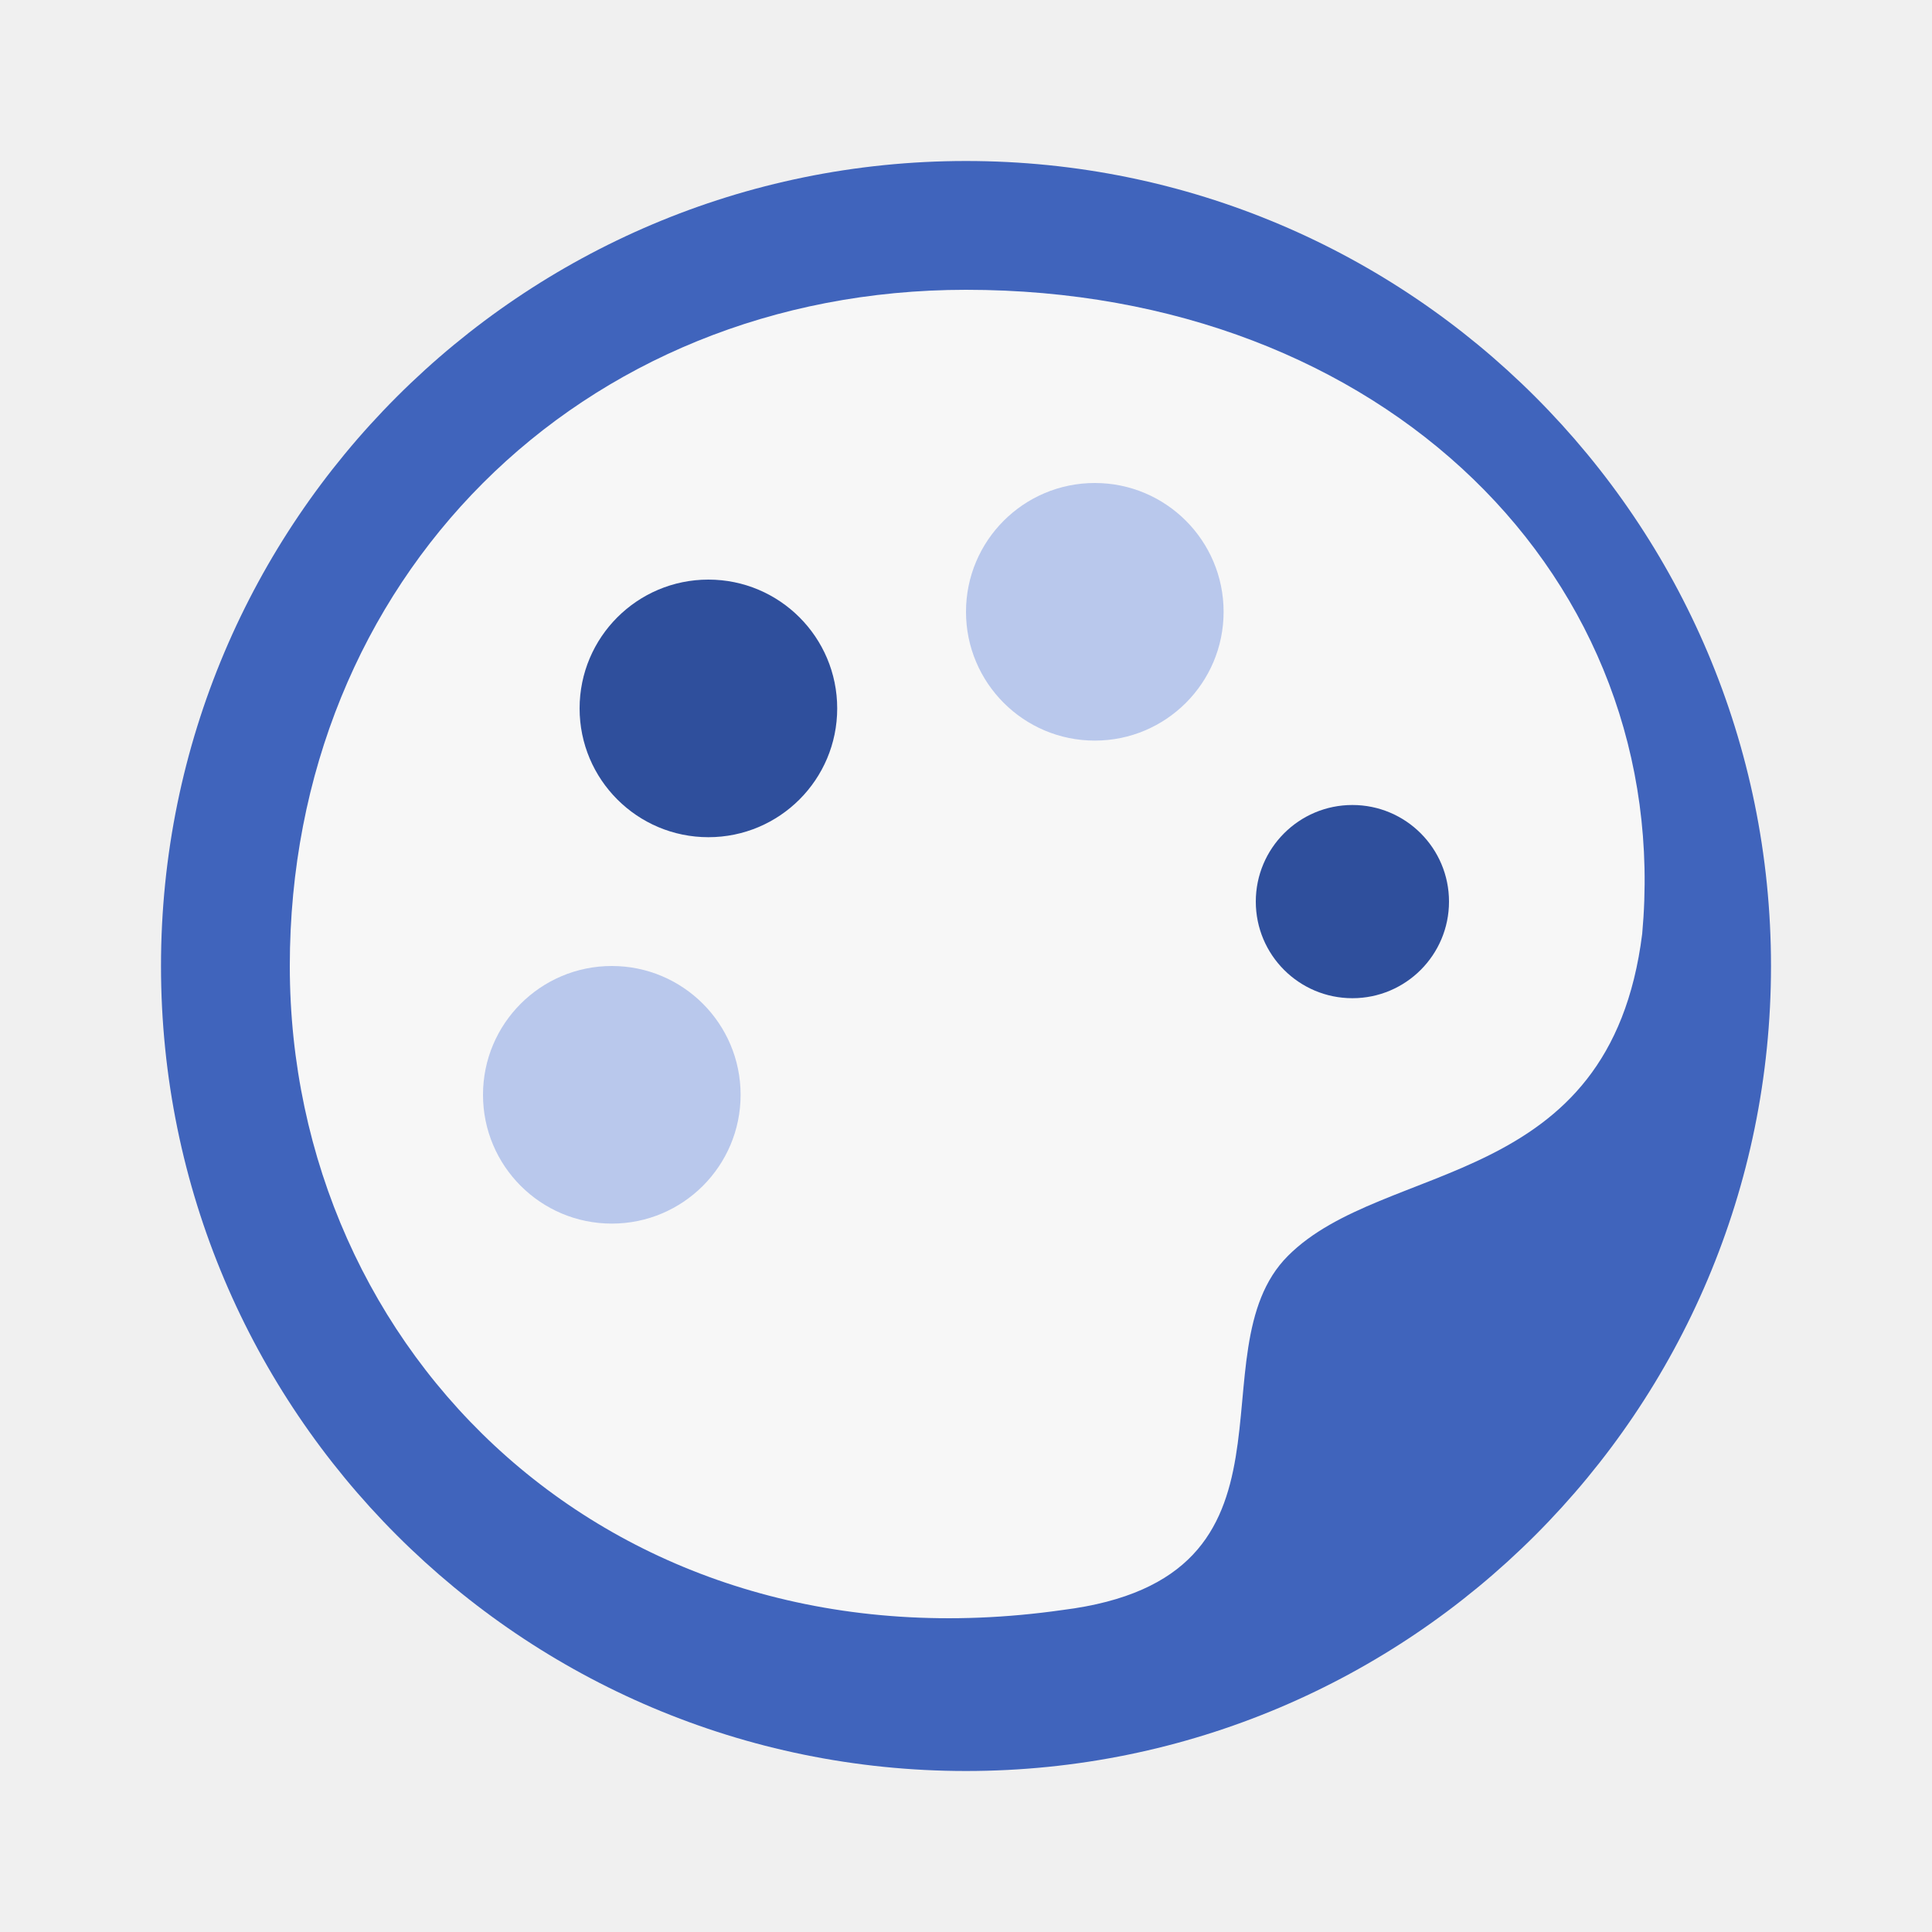
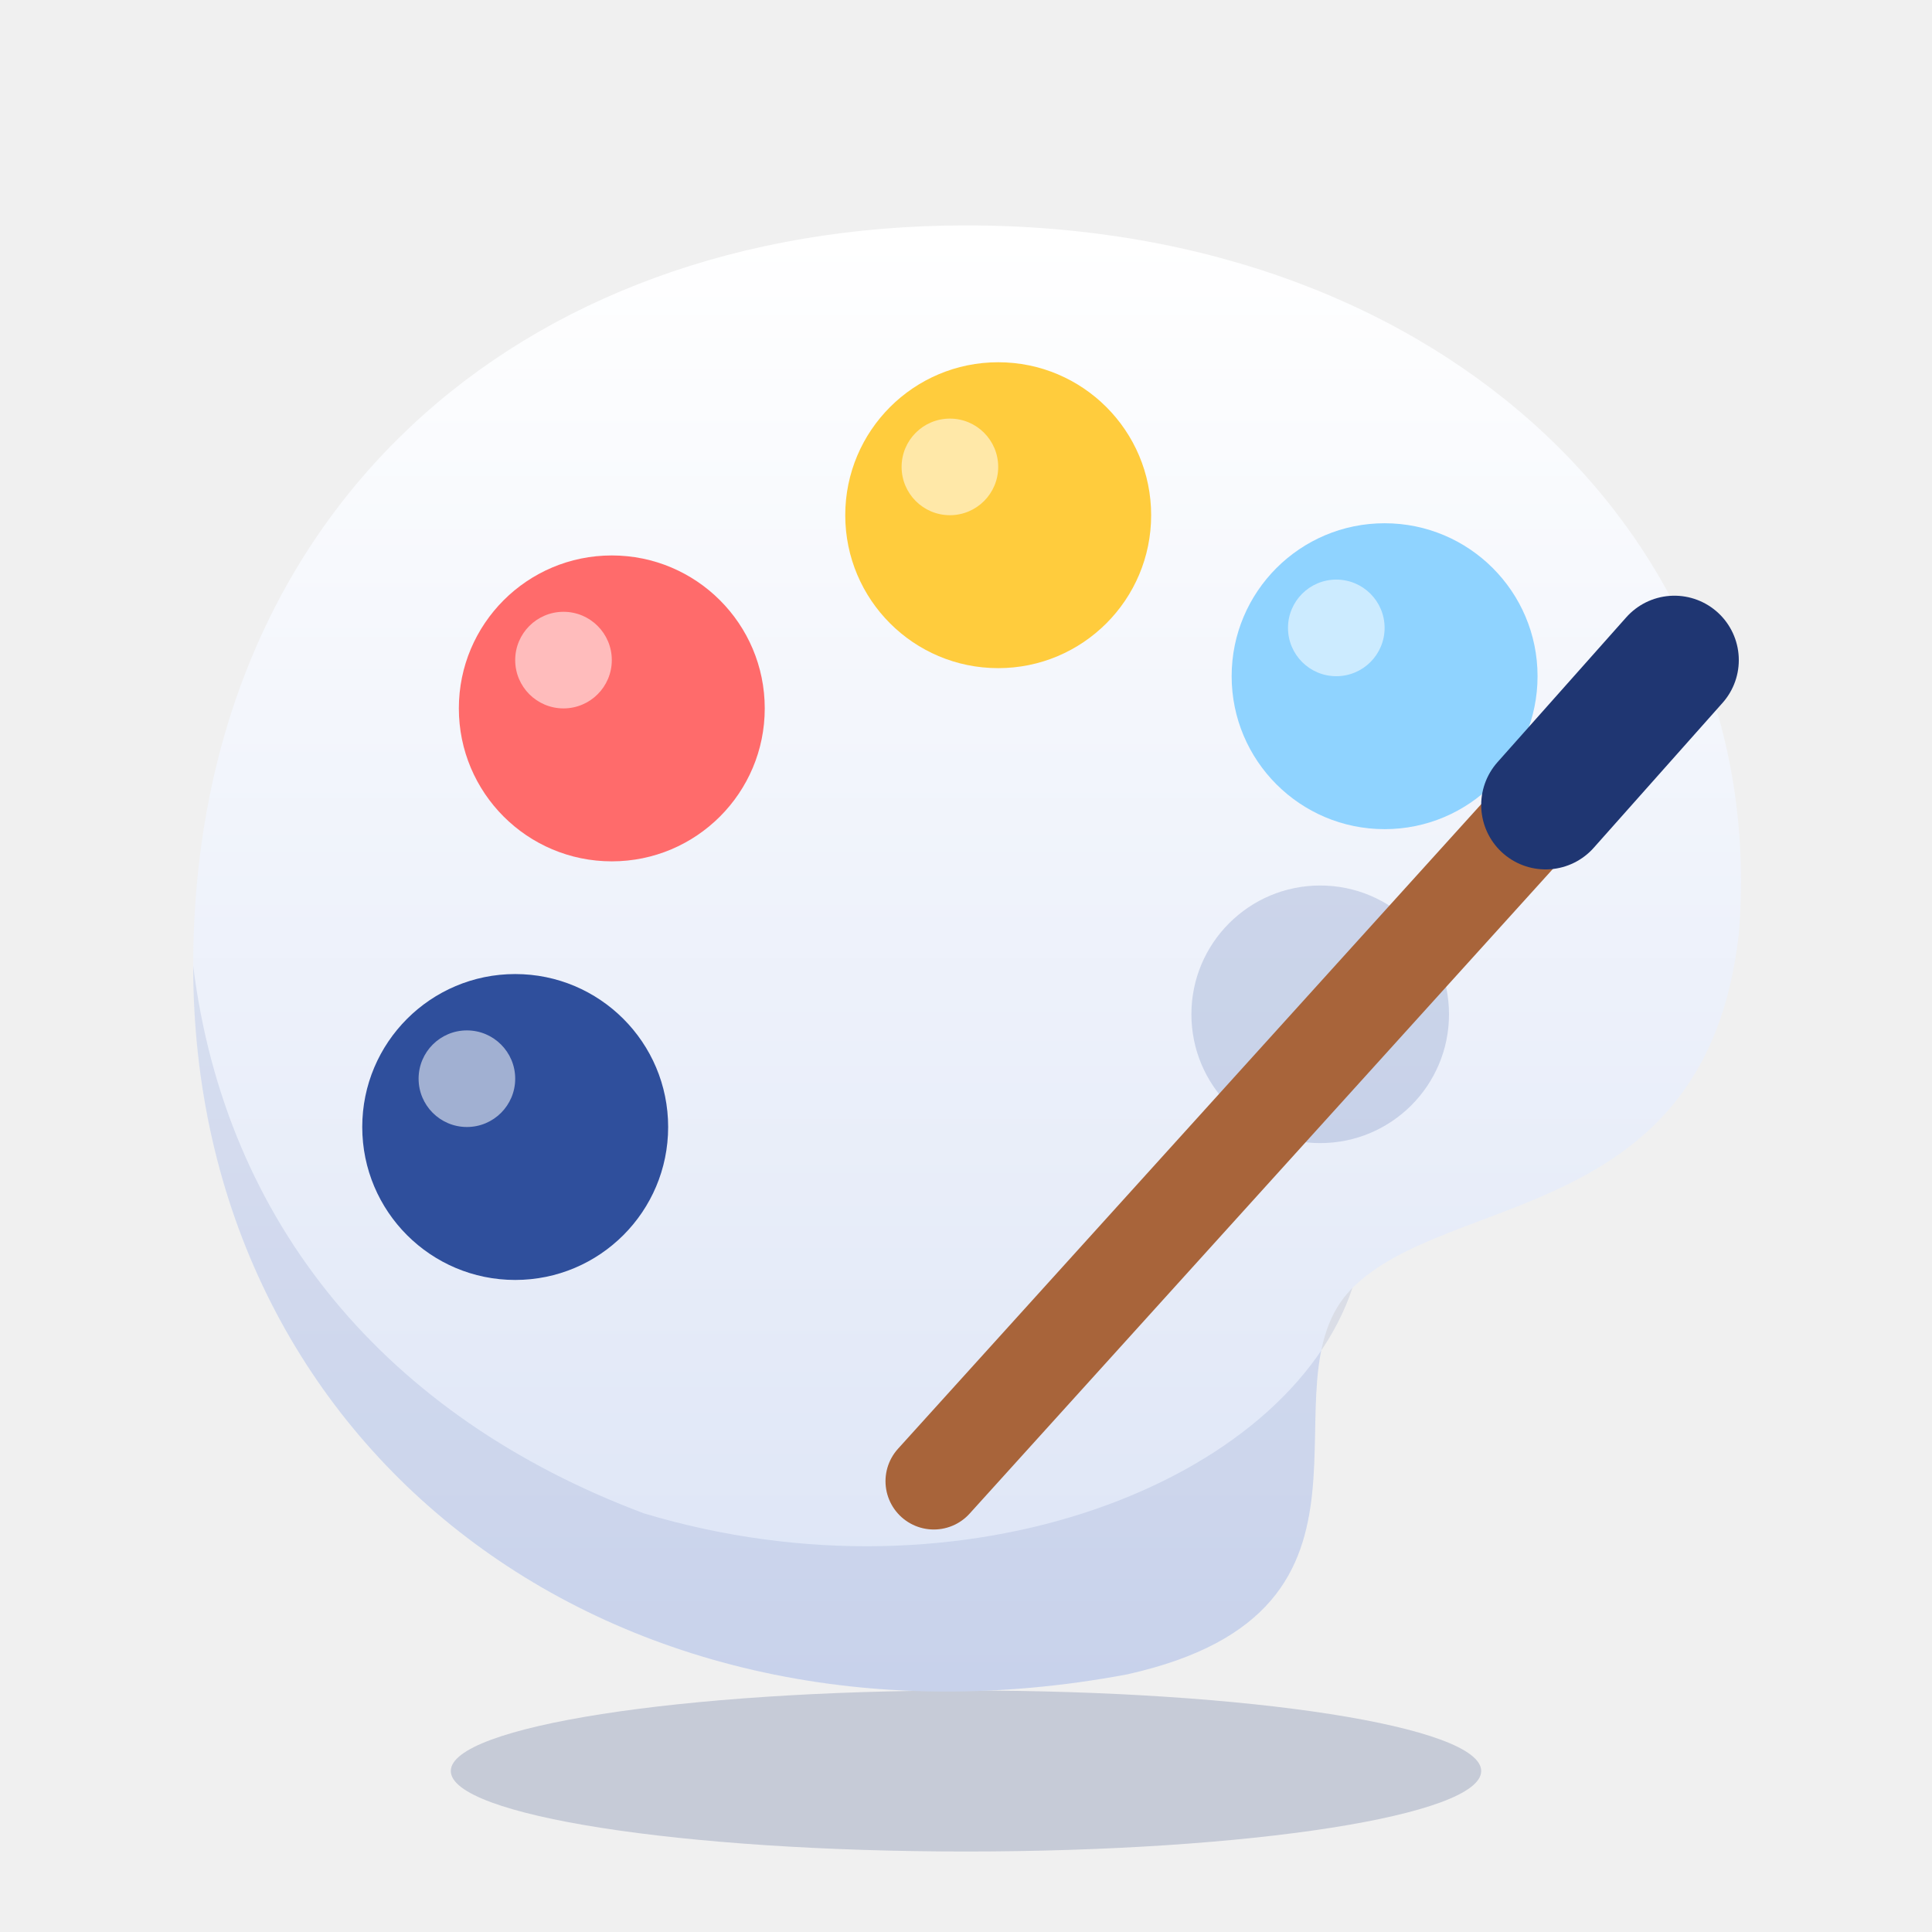
<svg xmlns="http://www.w3.org/2000/svg" viewBox="0 0 120 120" width="120" height="120">
-   <circle cx="60" cy="60" r="50" fill="#4064BC" />
-   <path d="M60 18 C86 18 104 36 102 58 C100 74 86 72 80 78 C74 84 82 98 66 100 C38 104 18 84 18 60 C18 36 36 18 60 18 Z" fill="#F7F7F7" />
-   <circle cx="44" cy="44" r="8" fill="#2F4F9C" />
-   <circle cx="68" cy="38" r="8" fill="#B9C8EC" />
-   <circle cx="38" cy="68" r="8" fill="#B9C8EC" />
-   <circle cx="84" cy="56" r="6" fill="#2F4F9C" />
+   <defs>
+     <linearGradient id="pal" x1="0" y1="0" x2="0" y2="1">
+       <stop offset="0" stop-color="#FFFFFF" />
+       <stop offset="1" stop-color="#DCE4F6" />
+     </linearGradient>
+   </defs>
+   <ellipse cx="60" cy="110" rx="32" ry="5" fill="#1F3672" opacity="0.2" />
+   <path d="M60 14 C90 14 110 34 108 58 C106 76 90 74 84 80 C78 86 88 100 70 104 C38 110 12 90 12 60 C12 32 32 14 60 14 Z" fill="url(#pal)" />
+   <path d="M12 60 C12 90 38 110 70 104 C88 100 78 86 84 80 C80 92 60 100 40 94 C24 88 14 76 12 60 Z" fill="#2F4F9C" opacity="0.12" />
+   <circle cx="82" cy="63" r="8" fill="#2F4F9C" opacity="0.18" />
+   <circle cx="38" cy="44" r="9.5" fill="#FF6B6B" />
+   <circle cx="35" cy="41" r="3" fill="#FFFFFF" opacity="0.55" />
+   <circle cx="62" cy="32" r="9.5" fill="#FFCC3D" />
+   <circle cx="59" cy="29" r="3" fill="#FFFFFF" opacity="0.55" />
+   <circle cx="86" cy="42" r="9.5" fill="#8FD3FF" />
+   <circle cx="83" cy="39" r="3" fill="#FFFFFF" opacity="0.55" />
+   <circle cx="32" cy="70" r="9.5" fill="#2F4F9C" />
+   <circle cx="29" cy="67" r="3" fill="#FFFFFF" opacity="0.55" />
+   <path d="M58 92 L96 50" stroke="#A8643A" stroke-width="6" stroke-linecap="round" />
+   <path d="M96 50 L104 41" stroke="#1F3672" stroke-width="8" stroke-linecap="round" />
</svg>
